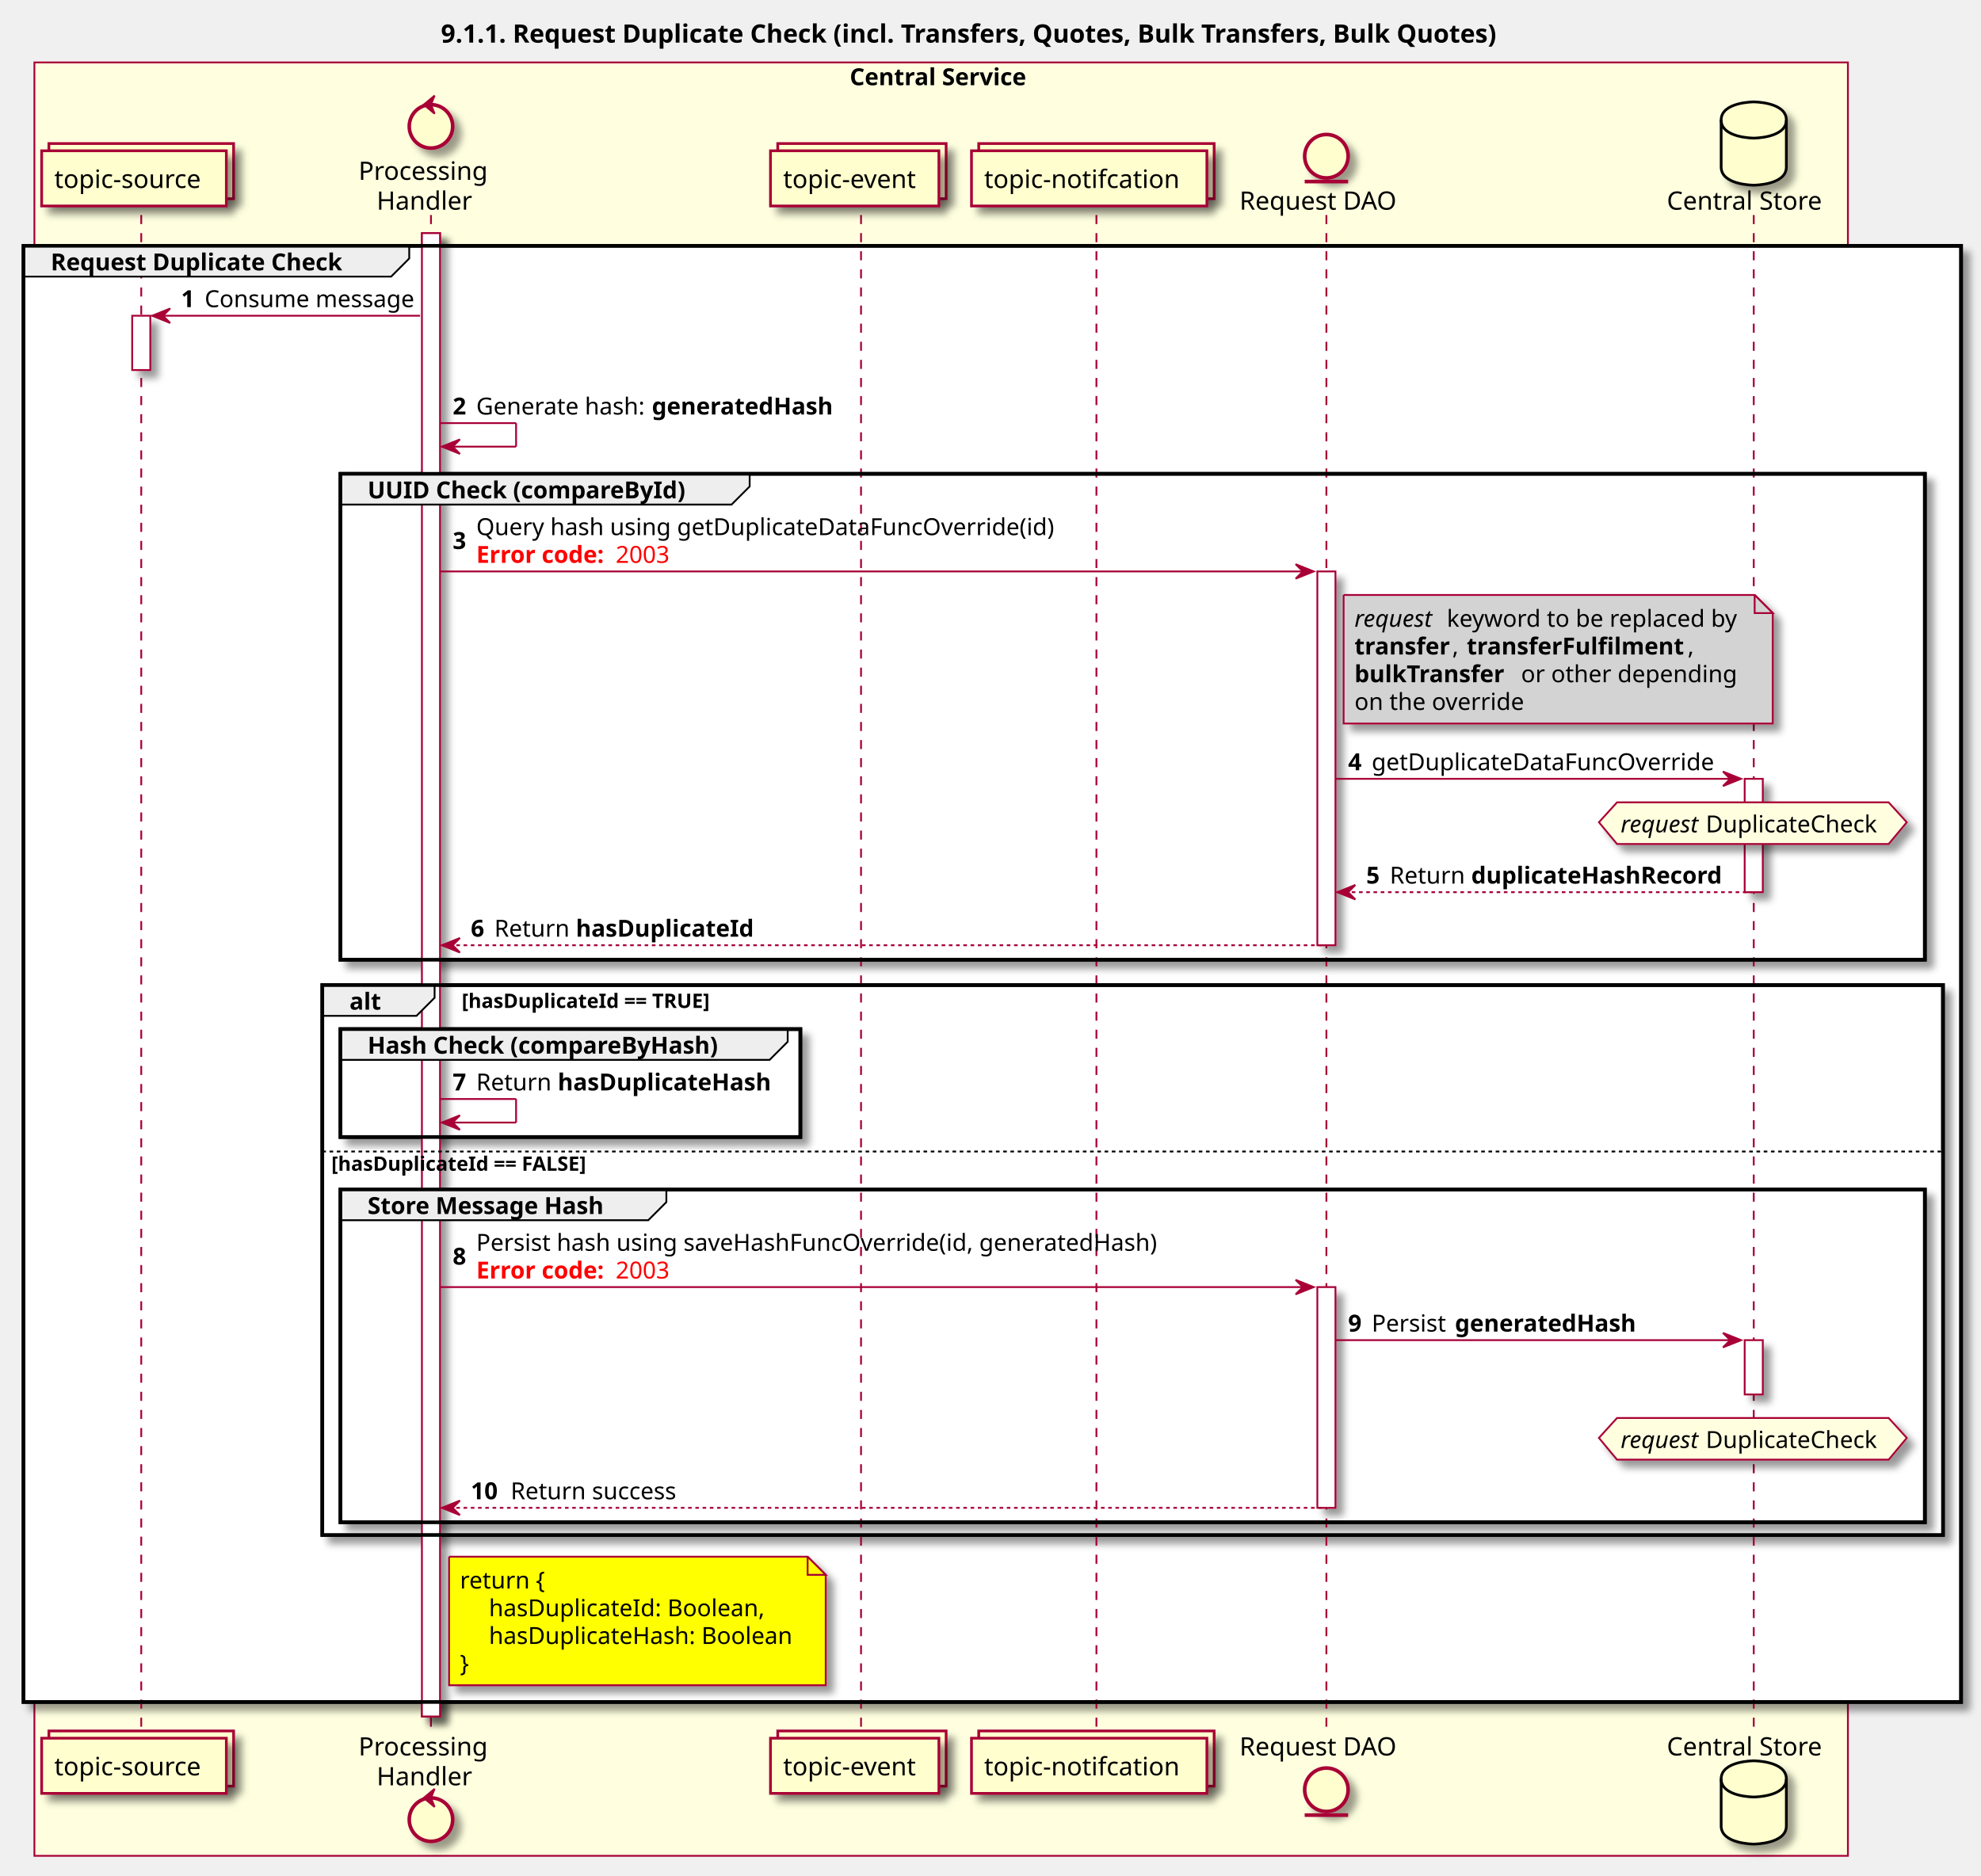
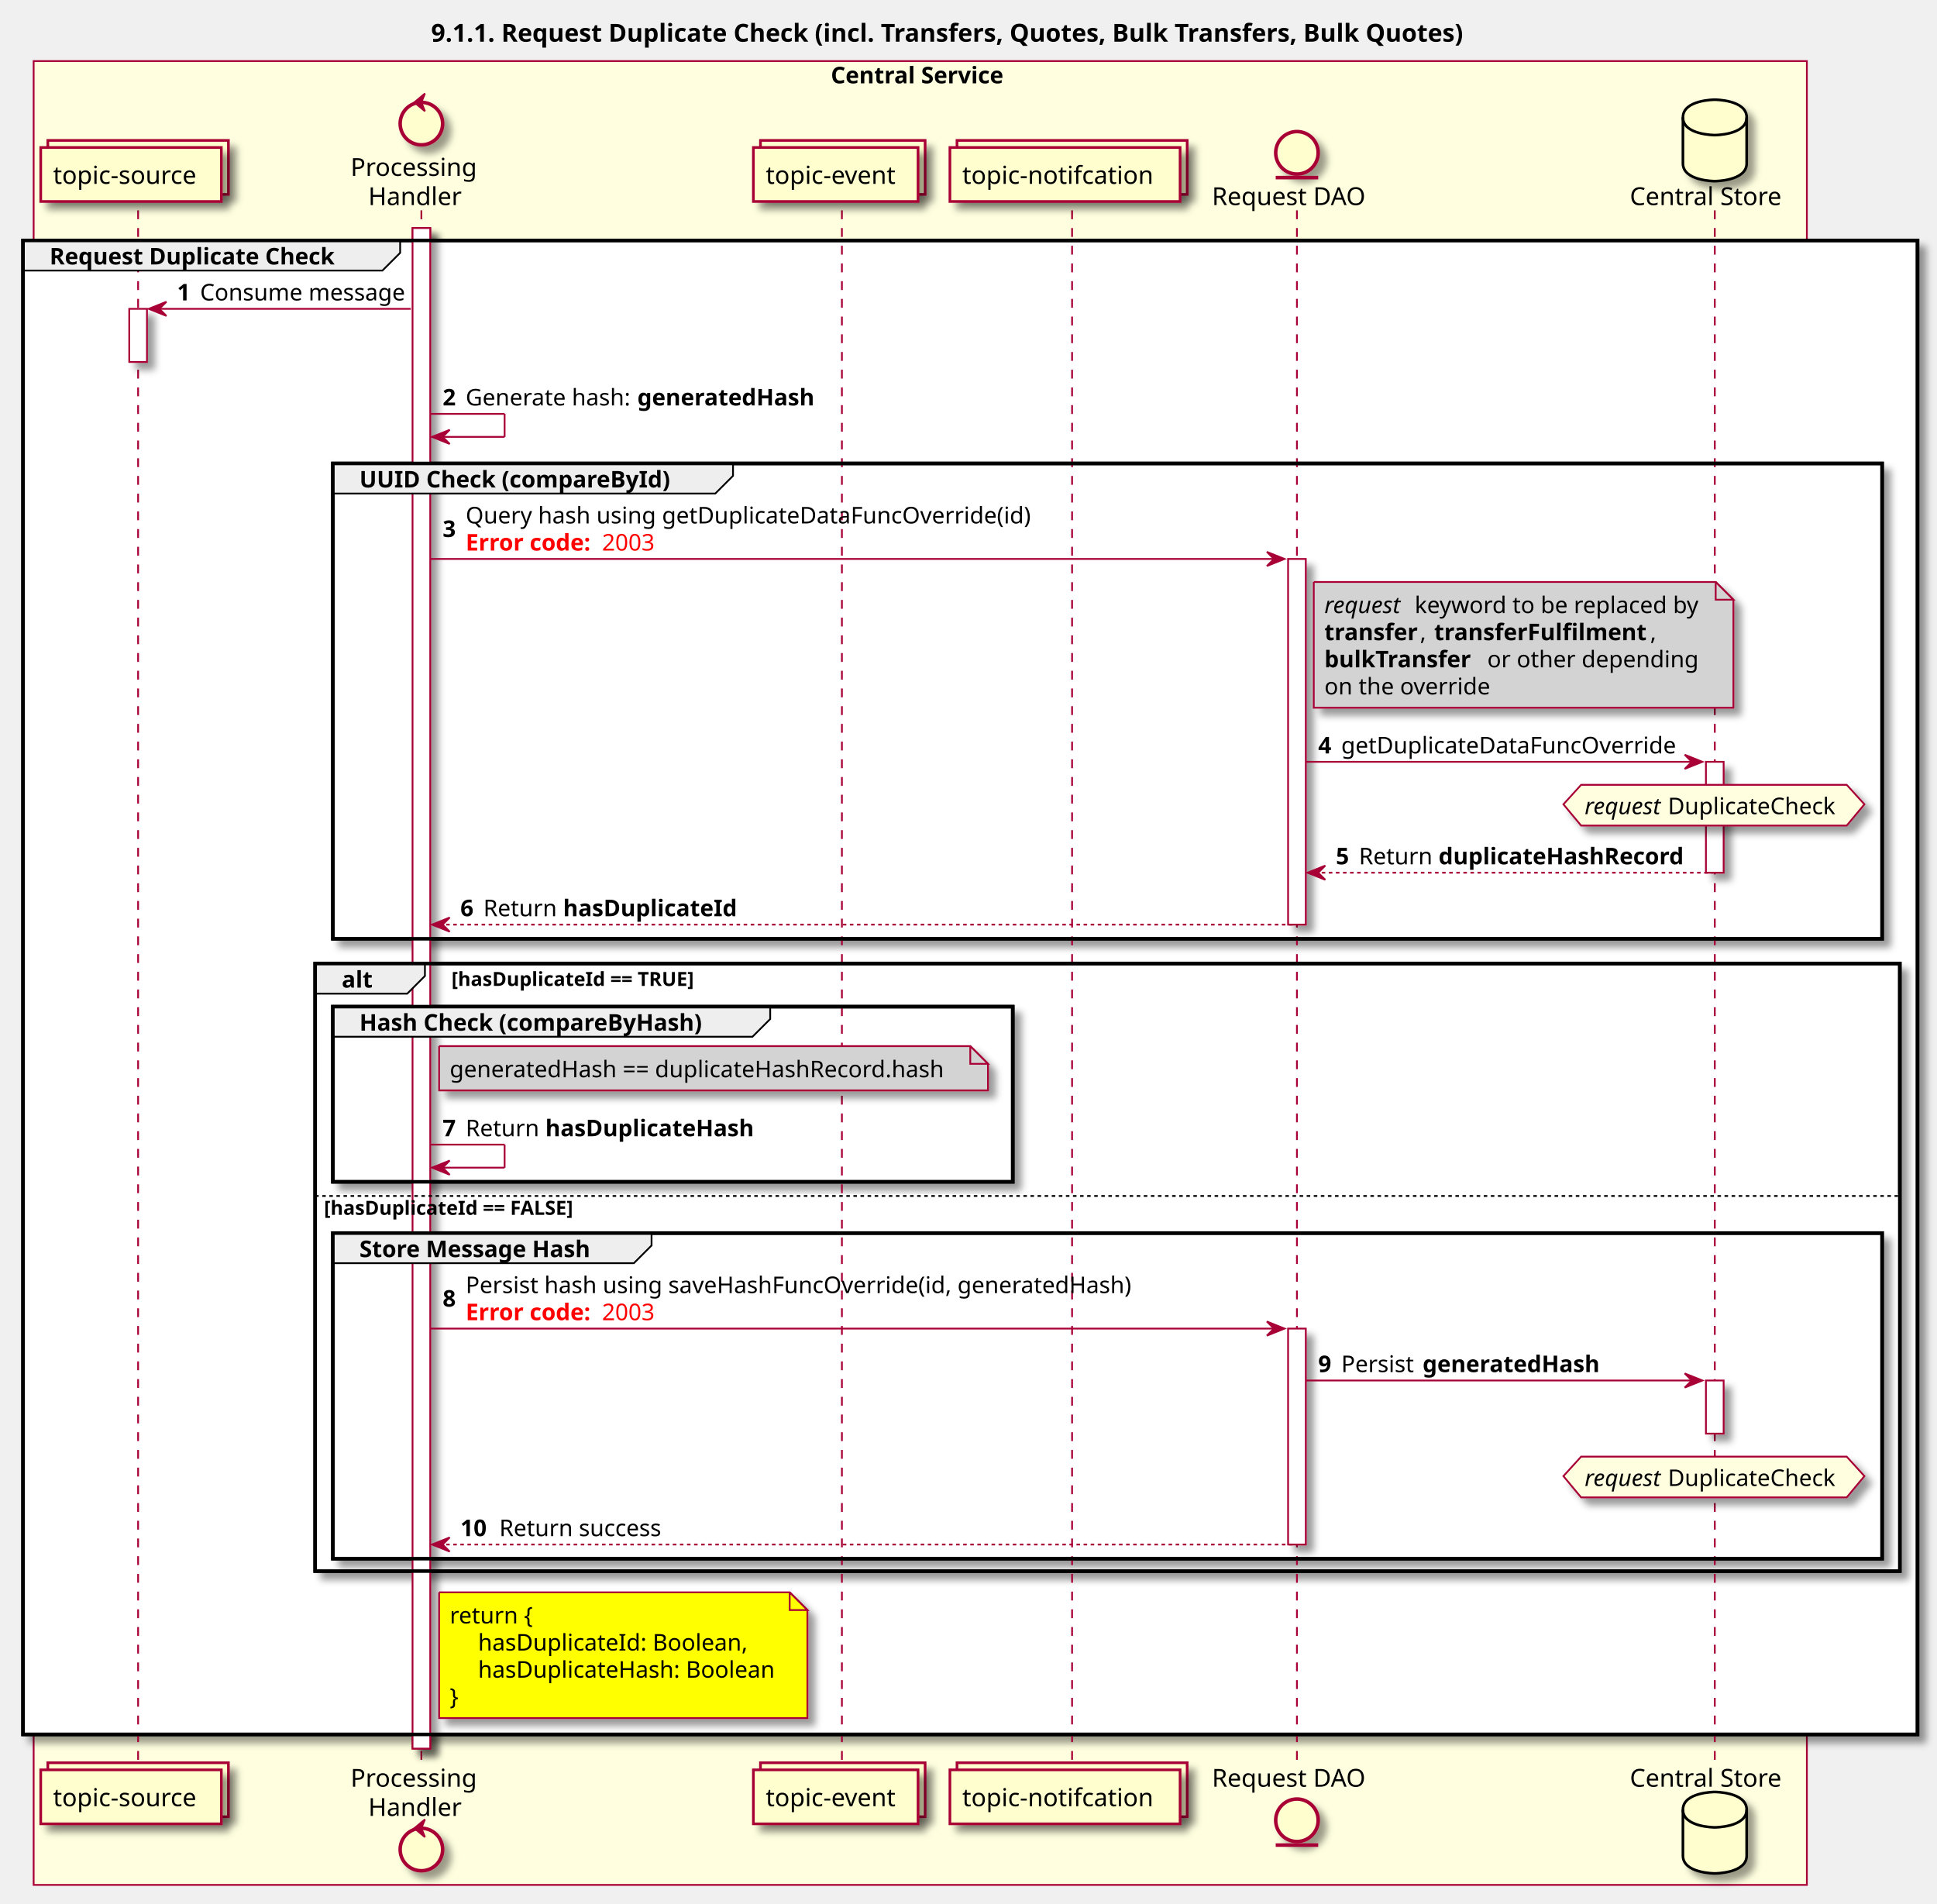
- <svg xmlns="http://www.w3.org/2000/svg" contentScriptType="application/ecmascript" contentStyleType="text/css" height="1036px" preserveAspectRatio="none" style="width:1094px;height:1036px;" version="1.1" viewBox="0 0 1094 1036" width="1094px" zoomAndPan="magnify">
+ <svg xmlns="http://www.w3.org/2000/svg" contentScriptType="application/ecmascript" contentStyleType="text/css" height="1075px" preserveAspectRatio="none" style="width:1094px;height:1075px;" version="1.1" viewBox="0 0 1094 1075" width="1094px" zoomAndPan="magnify">
  <defs>
-     <filter height="300%" id="f1rh6t8aoqhs1z" width="300%" x="-1" y="-1">
+     <filter height="300%" id="fgyqxivzcufcz" width="300%" x="-1" y="-1">
      <feGaussianBlur result="blurOut" stdDeviation="2.0" />
      <feColorMatrix in="blurOut" result="blurOut2" type="matrix" values="0 0 0 0 0 0 0 0 0 0 0 0 0 0 0 0 0 0 .4 0" />
      <feOffset dx="4.0" dy="4.0" in="blurOut2" result="blurOut3" />
      <feBlend in="SourceGraphic" in2="blurOut3" mode="normal" />
    </filter>
  </defs>
  <g>
    <text fill="#000000" font-family="sans-serif" font-size="14" font-weight="bold" lengthAdjust="spacingAndGlyphs" textLength="609" x="243.5" y="23.535">9.1.1. Request Duplicate Check (incl. Transfers, Quotes, Bulk Transfers, Bulk Quotes)</text>
-     <rect fill="#FFFFE0" height="990.604" style="stroke: #A80036; stroke-width: 1.0;" width="1001.5" x="19" y="34.488" />
+     <rect fill="#FFFFE0" height="1029.914" style="stroke: #A80036; stroke-width: 1.0;" width="1001.5" x="19" y="34.488" />
    <text fill="#000000" font-family="sans-serif" font-size="13" font-weight="bold" lengthAdjust="spacingAndGlyphs" textLength="101" x="469.25" y="47.057">Central Service</text>
-     <rect fill="#FFFFFF" filter="url(#f1rh6t8aoqhs1z)" height="30" style="stroke: #A80036; stroke-width: 1.0;" width="10" x="73" y="174.397" />
-     <rect fill="#FFFFFF" filter="url(#f1rh6t8aoqhs1z)" height="819.34" style="stroke: #A80036; stroke-width: 1.0;" width="10" x="233" y="128.775" />
-     <rect fill="#FFFFFF" filter="url(#f1rh6t8aoqhs1z)" height="206.484" style="stroke: #A80036; stroke-width: 1.0;" width="10" x="727.5" y="315.639" />
-     <rect fill="#FFFFFF" filter="url(#f1rh6t8aoqhs1z)" height="121.932" style="stroke: #A80036; stroke-width: 1.0;" width="10" x="727.5" y="710.941" />
-     <rect fill="#FFFFFF" filter="url(#f1rh6t8aoqhs1z)" height="62.621" style="stroke: #A80036; stroke-width: 1.0;" width="10" x="963.5" y="430.191" />
-     <rect fill="#FFFFFF" filter="url(#f1rh6t8aoqhs1z)" height="30" style="stroke: #A80036; stroke-width: 1.0;" width="10" x="963.5" y="740.252" />
-     <rect fill="#FFFFFF" filter="url(#f1rh6t8aoqhs1z)" height="804.34" style="stroke: #000000; stroke-width: 2.0;" width="1070" x="13" y="135.775" />
-     <rect fill="#FFFFFF" filter="url(#f1rh6t8aoqhs1z)" height="268.416" style="stroke: #000000; stroke-width: 2.0;" width="875" x="188" y="261.707" />
-     <rect fill="#FFFFFF" filter="url(#f1rh6t8aoqhs1z)" height="303.75" style="stroke: #000000; stroke-width: 2.0;" width="895" x="178" y="544.123" />
-     <rect fill="#FFFFFF" filter="url(#f1rh6t8aoqhs1z)" height="59.621" style="stroke: #000000; stroke-width: 2.0;" width="254" x="188" y="568.434" />
-     <rect fill="#FFFFFF" height="212.818" style="stroke: none; stroke-width: 1.0;" width="895" x="178" y="635.055" />
-     <rect fill="#FFFFFF" filter="url(#f1rh6t8aoqhs1z)" height="183.863" style="stroke: #000000; stroke-width: 2.0;" width="875" x="188" y="657.01" />
-     <line style="stroke: #A80036; stroke-width: 1.0; stroke-dasharray: 5.0,5.0;" x1="78" x2="78" y1="118.775" y2="957.115" />
-     <line style="stroke: #A80036; stroke-width: 1.0; stroke-dasharray: 5.0,5.0;" x1="238" x2="238" y1="118.775" y2="957.115" />
-     <line style="stroke: #A80036; stroke-width: 1.0; stroke-dasharray: 5.0,5.0;" x1="475.5" x2="475.5" y1="118.775" y2="957.115" />
-     <line style="stroke: #A80036; stroke-width: 1.0; stroke-dasharray: 5.0,5.0;" x1="605.5" x2="605.5" y1="118.775" y2="957.115" />
-     <line style="stroke: #A80036; stroke-width: 1.0; stroke-dasharray: 5.0,5.0;" x1="732.5" x2="732.5" y1="118.775" y2="957.115" />
-     <line style="stroke: #A80036; stroke-width: 1.0; stroke-dasharray: 5.0,5.0;" x1="968.5" x2="968.5" y1="118.775" y2="957.115" />
-     <rect fill="#FEFECE" filter="url(#f1rh6t8aoqhs1z)" height="30.488" style="stroke: #A80036; stroke-width: 1.5;" width="102" x="27" y="79.287" />
-     <rect fill="#FEFECE" filter="url(#f1rh6t8aoqhs1z)" height="30.488" style="stroke: #A80036; stroke-width: 1.5;" width="102" x="23" y="83.287" />
+     <rect fill="#FFFFFF" filter="url(#fgyqxivzcufcz)" height="30" style="stroke: #A80036; stroke-width: 1.0;" width="10" x="73" y="174.397" />
+     <rect fill="#FFFFFF" filter="url(#fgyqxivzcufcz)" height="858.65" style="stroke: #A80036; stroke-width: 1.0;" width="10" x="233" y="128.775" />
+     <rect fill="#FFFFFF" filter="url(#fgyqxivzcufcz)" height="206.484" style="stroke: #A80036; stroke-width: 1.0;" width="10" x="727.5" y="315.639" />
+     <rect fill="#FFFFFF" filter="url(#fgyqxivzcufcz)" height="121.932" style="stroke: #A80036; stroke-width: 1.0;" width="10" x="727.5" y="750.252" />
+     <rect fill="#FFFFFF" filter="url(#fgyqxivzcufcz)" height="62.621" style="stroke: #A80036; stroke-width: 1.0;" width="10" x="963.5" y="430.191" />
+     <rect fill="#FFFFFF" filter="url(#fgyqxivzcufcz)" height="30" style="stroke: #A80036; stroke-width: 1.0;" width="10" x="963.5" y="779.562" />
+     <rect fill="#FFFFFF" filter="url(#fgyqxivzcufcz)" height="843.65" style="stroke: #000000; stroke-width: 2.0;" width="1070" x="13" y="135.775" />
+     <rect fill="#FFFFFF" filter="url(#fgyqxivzcufcz)" height="268.416" style="stroke: #000000; stroke-width: 2.0;" width="875" x="188" y="261.707" />
+     <rect fill="#FFFFFF" filter="url(#fgyqxivzcufcz)" height="343.06" style="stroke: #000000; stroke-width: 2.0;" width="895" x="178" y="544.123" />
+     <rect fill="#FFFFFF" filter="url(#fgyqxivzcufcz)" height="98.932" style="stroke: #000000; stroke-width: 2.0;" width="384" x="188" y="568.434" />
+     <rect fill="#FFFFFF" height="212.818" style="stroke: none; stroke-width: 1.0;" width="895" x="178" y="674.365" />
+     <rect fill="#FFFFFF" filter="url(#fgyqxivzcufcz)" height="183.863" style="stroke: #000000; stroke-width: 2.0;" width="875" x="188" y="696.32" />
+     <line style="stroke: #A80036; stroke-width: 1.0; stroke-dasharray: 5.0,5.0;" x1="78" x2="78" y1="118.775" y2="996.426" />
+     <line style="stroke: #A80036; stroke-width: 1.0; stroke-dasharray: 5.0,5.0;" x1="238" x2="238" y1="118.775" y2="996.426" />
+     <line style="stroke: #A80036; stroke-width: 1.0; stroke-dasharray: 5.0,5.0;" x1="475.5" x2="475.5" y1="118.775" y2="996.426" />
+     <line style="stroke: #A80036; stroke-width: 1.0; stroke-dasharray: 5.0,5.0;" x1="605.5" x2="605.5" y1="118.775" y2="996.426" />
+     <line style="stroke: #A80036; stroke-width: 1.0; stroke-dasharray: 5.0,5.0;" x1="732.5" x2="732.5" y1="118.775" y2="996.426" />
+     <line style="stroke: #A80036; stroke-width: 1.0; stroke-dasharray: 5.0,5.0;" x1="968.5" x2="968.5" y1="118.775" y2="996.426" />
+     <rect fill="#FEFECE" filter="url(#fgyqxivzcufcz)" height="30.488" style="stroke: #A80036; stroke-width: 1.5;" width="102" x="27" y="79.287" />
+     <rect fill="#FEFECE" filter="url(#fgyqxivzcufcz)" height="30.488" style="stroke: #A80036; stroke-width: 1.5;" width="102" x="23" y="83.287" />
    <text fill="#000000" font-family="sans-serif" font-size="14" lengthAdjust="spacingAndGlyphs" textLength="88" x="30" y="103.822">topic-source</text>
-     <rect fill="#FEFECE" filter="url(#f1rh6t8aoqhs1z)" height="30.488" style="stroke: #A80036; stroke-width: 1.5;" width="102" x="27" y="956.115" />
-     <rect fill="#FEFECE" filter="url(#f1rh6t8aoqhs1z)" height="30.488" style="stroke: #A80036; stroke-width: 1.5;" width="102" x="23" y="960.115" />
-     <text fill="#000000" font-family="sans-serif" font-size="14" lengthAdjust="spacingAndGlyphs" textLength="88" x="30" y="980.65">topic-source</text>
+     <rect fill="#FEFECE" filter="url(#fgyqxivzcufcz)" height="30.488" style="stroke: #A80036; stroke-width: 1.5;" width="102" x="27" y="995.426" />
+     <rect fill="#FEFECE" filter="url(#fgyqxivzcufcz)" height="30.488" style="stroke: #A80036; stroke-width: 1.5;" width="102" x="23" y="999.426" />
+     <text fill="#000000" font-family="sans-serif" font-size="14" lengthAdjust="spacingAndGlyphs" textLength="88" x="30" y="1019.961">topic-source</text>
    <text fill="#000000" font-family="sans-serif" font-size="14" lengthAdjust="spacingAndGlyphs" textLength="74" x="198" y="99.334">Processing</text>
    <text fill="#000000" font-family="sans-serif" font-size="14" lengthAdjust="spacingAndGlyphs" textLength="54" x="208" y="115.822">Handler</text>
-     <ellipse cx="238" cy="69.799" fill="#FEFECE" filter="url(#f1rh6t8aoqhs1z)" rx="12" ry="12" style="stroke: #A80036; stroke-width: 2.0;" />
+     <ellipse cx="238" cy="69.799" fill="#FEFECE" filter="url(#fgyqxivzcufcz)" rx="12" ry="12" style="stroke: #A80036; stroke-width: 2.0;" />
    <polygon fill="#A80036" points="234,57.799,240,52.799,238,57.799,240,62.799,234,57.799" style="stroke: #A80036; stroke-width: 1.0;" />
-     <text fill="#000000" font-family="sans-serif" font-size="14" lengthAdjust="spacingAndGlyphs" textLength="74" x="198" y="969.65">Processing</text>
-     <text fill="#000000" font-family="sans-serif" font-size="14" lengthAdjust="spacingAndGlyphs" textLength="54" x="208" y="986.139">Handler</text>
-     <ellipse cx="238" cy="1005.092" fill="#FEFECE" filter="url(#f1rh6t8aoqhs1z)" rx="12" ry="12" style="stroke: #A80036; stroke-width: 2.0;" />
-     <polygon fill="#A80036" points="234,993.092,240,988.092,238,993.092,240,998.092,234,993.092" style="stroke: #A80036; stroke-width: 1.0;" />
-     <rect fill="#FEFECE" filter="url(#f1rh6t8aoqhs1z)" height="30.488" style="stroke: #A80036; stroke-width: 1.5;" width="93" x="429.5" y="79.287" />
-     <rect fill="#FEFECE" filter="url(#f1rh6t8aoqhs1z)" height="30.488" style="stroke: #A80036; stroke-width: 1.5;" width="93" x="425.5" y="83.287" />
+     <text fill="#000000" font-family="sans-serif" font-size="14" lengthAdjust="spacingAndGlyphs" textLength="74" x="198" y="1008.961">Processing</text>
+     <text fill="#000000" font-family="sans-serif" font-size="14" lengthAdjust="spacingAndGlyphs" textLength="54" x="208" y="1025.449">Handler</text>
+     <ellipse cx="238" cy="1044.402" fill="#FEFECE" filter="url(#fgyqxivzcufcz)" rx="12" ry="12" style="stroke: #A80036; stroke-width: 2.0;" />
+     <polygon fill="#A80036" points="234,1032.402,240,1027.402,238,1032.402,240,1037.402,234,1032.402" style="stroke: #A80036; stroke-width: 1.0;" />
+     <rect fill="#FEFECE" filter="url(#fgyqxivzcufcz)" height="30.488" style="stroke: #A80036; stroke-width: 1.5;" width="93" x="429.5" y="79.287" />
+     <rect fill="#FEFECE" filter="url(#fgyqxivzcufcz)" height="30.488" style="stroke: #A80036; stroke-width: 1.5;" width="93" x="425.5" y="83.287" />
    <text fill="#000000" font-family="sans-serif" font-size="14" lengthAdjust="spacingAndGlyphs" textLength="79" x="432.5" y="103.822">topic-event</text>
-     <rect fill="#FEFECE" filter="url(#f1rh6t8aoqhs1z)" height="30.488" style="stroke: #A80036; stroke-width: 1.5;" width="93" x="429.5" y="956.115" />
-     <rect fill="#FEFECE" filter="url(#f1rh6t8aoqhs1z)" height="30.488" style="stroke: #A80036; stroke-width: 1.5;" width="93" x="425.5" y="960.115" />
-     <text fill="#000000" font-family="sans-serif" font-size="14" lengthAdjust="spacingAndGlyphs" textLength="79" x="432.5" y="980.65">topic-event</text>
-     <rect fill="#FEFECE" filter="url(#f1rh6t8aoqhs1z)" height="30.488" style="stroke: #A80036; stroke-width: 1.5;" width="130" x="540.5" y="79.287" />
-     <rect fill="#FEFECE" filter="url(#f1rh6t8aoqhs1z)" height="30.488" style="stroke: #A80036; stroke-width: 1.5;" width="130" x="536.5" y="83.287" />
+     <rect fill="#FEFECE" filter="url(#fgyqxivzcufcz)" height="30.488" style="stroke: #A80036; stroke-width: 1.5;" width="93" x="429.5" y="995.426" />
+     <rect fill="#FEFECE" filter="url(#fgyqxivzcufcz)" height="30.488" style="stroke: #A80036; stroke-width: 1.5;" width="93" x="425.5" y="999.426" />
+     <text fill="#000000" font-family="sans-serif" font-size="14" lengthAdjust="spacingAndGlyphs" textLength="79" x="432.5" y="1019.961">topic-event</text>
+     <rect fill="#FEFECE" filter="url(#fgyqxivzcufcz)" height="30.488" style="stroke: #A80036; stroke-width: 1.5;" width="130" x="540.5" y="79.287" />
+     <rect fill="#FEFECE" filter="url(#fgyqxivzcufcz)" height="30.488" style="stroke: #A80036; stroke-width: 1.5;" width="130" x="536.5" y="83.287" />
    <text fill="#000000" font-family="sans-serif" font-size="14" lengthAdjust="spacingAndGlyphs" textLength="116" x="543.5" y="103.822">topic-notifcation</text>
-     <rect fill="#FEFECE" filter="url(#f1rh6t8aoqhs1z)" height="30.488" style="stroke: #A80036; stroke-width: 1.5;" width="130" x="540.5" y="956.115" />
-     <rect fill="#FEFECE" filter="url(#f1rh6t8aoqhs1z)" height="30.488" style="stroke: #A80036; stroke-width: 1.5;" width="130" x="536.5" y="960.115" />
-     <text fill="#000000" font-family="sans-serif" font-size="14" lengthAdjust="spacingAndGlyphs" textLength="116" x="543.5" y="980.65">topic-notifcation</text>
+     <rect fill="#FEFECE" filter="url(#fgyqxivzcufcz)" height="30.488" style="stroke: #A80036; stroke-width: 1.5;" width="130" x="540.5" y="995.426" />
+     <rect fill="#FEFECE" filter="url(#fgyqxivzcufcz)" height="30.488" style="stroke: #A80036; stroke-width: 1.5;" width="130" x="536.5" y="999.426" />
+     <text fill="#000000" font-family="sans-serif" font-size="14" lengthAdjust="spacingAndGlyphs" textLength="116" x="543.5" y="1019.961">topic-notifcation</text>
    <text fill="#000000" font-family="sans-serif" font-size="14" lengthAdjust="spacingAndGlyphs" textLength="90" x="684.5" y="115.822">Request DAO</text>
-     <ellipse cx="732.5" cy="86.287" fill="#FEFECE" filter="url(#f1rh6t8aoqhs1z)" rx="12" ry="12" style="stroke: #A80036; stroke-width: 2.0;" />
+     <ellipse cx="732.5" cy="86.287" fill="#FEFECE" filter="url(#fgyqxivzcufcz)" rx="12" ry="12" style="stroke: #A80036; stroke-width: 2.0;" />
    <line style="stroke: #A80036; stroke-width: 2.0;" x1="720.5" x2="744.5" y1="100.287" y2="100.287" />
-     <text fill="#000000" font-family="sans-serif" font-size="14" lengthAdjust="spacingAndGlyphs" textLength="90" x="684.5" y="969.65">Request DAO</text>
-     <ellipse cx="732.5" cy="988.604" fill="#FEFECE" filter="url(#f1rh6t8aoqhs1z)" rx="12" ry="12" style="stroke: #A80036; stroke-width: 2.0;" />
-     <line style="stroke: #A80036; stroke-width: 2.0;" x1="720.5" x2="744.5" y1="1002.604" y2="1002.604" />
+     <text fill="#000000" font-family="sans-serif" font-size="14" lengthAdjust="spacingAndGlyphs" textLength="90" x="684.5" y="1008.961">Request DAO</text>
+     <ellipse cx="732.5" cy="1027.914" fill="#FEFECE" filter="url(#fgyqxivzcufcz)" rx="12" ry="12" style="stroke: #A80036; stroke-width: 2.0;" />
+     <line style="stroke: #A80036; stroke-width: 2.0;" x1="720.5" x2="744.5" y1="1041.914" y2="1041.914" />
    <text fill="#000000" font-family="sans-serif" font-size="14" lengthAdjust="spacingAndGlyphs" textLength="90" x="920.5" y="115.822">Central Store</text>
-     <path d="M950.5,66.287 C950.5,56.287 968.5,56.287 968.5,56.287 C968.5,56.287 986.5,56.287 986.5,66.287 L986.5,92.287 C986.5,102.287 968.5,102.287 968.5,102.287 C968.5,102.287 950.5,102.287 950.5,92.287 L950.5,66.287 " fill="#FEFECE" filter="url(#f1rh6t8aoqhs1z)" style="stroke: #000000; stroke-width: 1.5;" />
+     <path d="M950.5,66.287 C950.5,56.287 968.5,56.287 968.5,56.287 C968.5,56.287 986.5,56.287 986.5,66.287 L986.5,92.287 C986.5,102.287 968.5,102.287 968.5,102.287 C968.5,102.287 950.5,102.287 950.5,92.287 L950.5,66.287 " fill="#FEFECE" filter="url(#fgyqxivzcufcz)" style="stroke: #000000; stroke-width: 1.5;" />
    <path d="M950.5,66.287 C950.5,76.287 968.5,76.287 968.5,76.287 C968.5,76.287 986.5,76.287 986.5,66.287 " fill="none" style="stroke: #000000; stroke-width: 1.5;" />
-     <text fill="#000000" font-family="sans-serif" font-size="14" lengthAdjust="spacingAndGlyphs" textLength="90" x="920.5" y="969.65">Central Store</text>
-     <path d="M950.5,982.604 C950.5,972.604 968.5,972.604 968.5,972.604 C968.5,972.604 986.5,972.604 986.5,982.604 L986.5,1008.604 C986.5,1018.604 968.5,1018.604 968.5,1018.604 C968.5,1018.604 950.5,1018.604 950.5,1008.604 L950.5,982.604 " fill="#FEFECE" filter="url(#f1rh6t8aoqhs1z)" style="stroke: #000000; stroke-width: 1.5;" />
-     <path d="M950.5,982.604 C950.5,992.604 968.5,992.604 968.5,992.604 C968.5,992.604 986.5,992.604 986.5,982.604 " fill="none" style="stroke: #000000; stroke-width: 1.5;" />
-     <rect fill="#FFFFFF" filter="url(#f1rh6t8aoqhs1z)" height="30" style="stroke: #A80036; stroke-width: 1.0;" width="10" x="73" y="174.397" />
-     <rect fill="#FFFFFF" filter="url(#f1rh6t8aoqhs1z)" height="819.34" style="stroke: #A80036; stroke-width: 1.0;" width="10" x="233" y="128.775" />
-     <rect fill="#FFFFFF" filter="url(#f1rh6t8aoqhs1z)" height="206.484" style="stroke: #A80036; stroke-width: 1.0;" width="10" x="727.5" y="315.639" />
-     <rect fill="#FFFFFF" filter="url(#f1rh6t8aoqhs1z)" height="121.932" style="stroke: #A80036; stroke-width: 1.0;" width="10" x="727.5" y="710.941" />
-     <rect fill="#FFFFFF" filter="url(#f1rh6t8aoqhs1z)" height="62.621" style="stroke: #A80036; stroke-width: 1.0;" width="10" x="963.5" y="430.191" />
-     <rect fill="#FFFFFF" filter="url(#f1rh6t8aoqhs1z)" height="30" style="stroke: #A80036; stroke-width: 1.0;" width="10" x="963.5" y="740.252" />
+     <text fill="#000000" font-family="sans-serif" font-size="14" lengthAdjust="spacingAndGlyphs" textLength="90" x="920.5" y="1008.961">Central Store</text>
+     <path d="M950.5,1021.914 C950.5,1011.914 968.5,1011.914 968.5,1011.914 C968.5,1011.914 986.5,1011.914 986.5,1021.914 L986.5,1047.914 C986.5,1057.914 968.5,1057.914 968.5,1057.914 C968.5,1057.914 950.5,1057.914 950.5,1047.914 L950.5,1021.914 " fill="#FEFECE" filter="url(#fgyqxivzcufcz)" style="stroke: #000000; stroke-width: 1.5;" />
+     <path d="M950.5,1021.914 C950.5,1031.914 968.5,1031.914 968.5,1031.914 C968.5,1031.914 986.5,1031.914 986.5,1021.914 " fill="none" style="stroke: #000000; stroke-width: 1.5;" />
+     <rect fill="#FFFFFF" filter="url(#fgyqxivzcufcz)" height="30" style="stroke: #A80036; stroke-width: 1.0;" width="10" x="73" y="174.397" />
+     <rect fill="#FFFFFF" filter="url(#fgyqxivzcufcz)" height="858.65" style="stroke: #A80036; stroke-width: 1.0;" width="10" x="233" y="128.775" />
+     <rect fill="#FFFFFF" filter="url(#fgyqxivzcufcz)" height="206.484" style="stroke: #A80036; stroke-width: 1.0;" width="10" x="727.5" y="315.639" />
+     <rect fill="#FFFFFF" filter="url(#fgyqxivzcufcz)" height="121.932" style="stroke: #A80036; stroke-width: 1.0;" width="10" x="727.5" y="750.252" />
+     <rect fill="#FFFFFF" filter="url(#fgyqxivzcufcz)" height="62.621" style="stroke: #A80036; stroke-width: 1.0;" width="10" x="963.5" y="430.191" />
+     <rect fill="#FFFFFF" filter="url(#fgyqxivzcufcz)" height="30" style="stroke: #A80036; stroke-width: 1.0;" width="10" x="963.5" y="779.562" />
    <path d="M13,135.775 L226,135.775 L226,142.775 L216,152.775 L13,152.775 L13,135.775 " fill="#EEEEEE" style="stroke: #000000; stroke-width: 1.0;" />
-     <rect fill="none" height="804.34" style="stroke: #000000; stroke-width: 2.0;" width="1070" x="13" y="135.775" />
+     <rect fill="none" height="843.65" style="stroke: #000000; stroke-width: 2.0;" width="1070" x="13" y="135.775" />
    <text fill="#000000" font-family="sans-serif" font-size="13" font-weight="bold" lengthAdjust="spacingAndGlyphs" textLength="168" x="28" y="149.344">Request Duplicate Check</text>
    <polygon fill="#A80036" points="94,170.397,84,174.397,94,178.397,90,174.397" style="stroke: #A80036; stroke-width: 1.0;" />
    <line style="stroke: #A80036; stroke-width: 1.0;" x1="88" x2="232" y1="174.397" y2="174.397" />
    <text fill="#000000" font-family="sans-serif" font-size="13" font-weight="bold" lengthAdjust="spacingAndGlyphs" textLength="9" x="100" y="169.654">1</text>
    <text fill="#000000" font-family="sans-serif" font-size="13" lengthAdjust="spacingAndGlyphs" textLength="118" x="113" y="169.654">Consume message</text>
    <line style="stroke: #A80036; stroke-width: 1.0;" x1="243" x2="285" y1="233.707" y2="233.707" />
    <line style="stroke: #A80036; stroke-width: 1.0;" x1="285" x2="285" y1="233.707" y2="246.707" />
    <line style="stroke: #A80036; stroke-width: 1.0;" x1="244" x2="285" y1="246.707" y2="246.707" />
    <polygon fill="#A80036" points="254,242.707,244,246.707,254,250.707,250,246.707" style="stroke: #A80036; stroke-width: 1.0;" />
    <text fill="#000000" font-family="sans-serif" font-size="13" font-weight="bold" lengthAdjust="spacingAndGlyphs" textLength="9" x="250" y="228.965">2</text>
    <text fill="#000000" font-family="sans-serif" font-size="13" lengthAdjust="spacingAndGlyphs" textLength="93" x="263" y="228.965">Generate hash:</text>
    <text fill="#000000" font-family="sans-serif" font-size="13" font-weight="bold" lengthAdjust="spacingAndGlyphs" textLength="104" x="360" y="228.965">generatedHash</text>
    <path d="M188,261.707 L414,261.707 L414,268.707 L404,278.707 L188,278.707 L188,261.707 " fill="#EEEEEE" style="stroke: #000000; stroke-width: 1.0;" />
    <rect fill="none" height="268.416" style="stroke: #000000; stroke-width: 2.0;" width="875" x="188" y="261.707" />
    <text fill="#000000" font-family="sans-serif" font-size="13" font-weight="bold" lengthAdjust="spacingAndGlyphs" textLength="181" x="203" y="275.275">UUID Check (compareById)</text>
    <polygon fill="#A80036" points="715.5,311.639,725.5,315.639,715.5,319.639,719.5,315.639" style="stroke: #A80036; stroke-width: 1.0;" />
    <line style="stroke: #A80036; stroke-width: 1.0;" x1="243" x2="721.5" y1="315.639" y2="315.639" />
    <text fill="#000000" font-family="sans-serif" font-size="13" font-weight="bold" lengthAdjust="spacingAndGlyphs" textLength="9" x="250" y="303.241">3</text>
    <text fill="#000000" font-family="sans-serif" font-size="13" lengthAdjust="spacingAndGlyphs" textLength="326" x="263" y="295.586">Query hash using getDuplicateDataFuncOverride(id)</text>
    <text fill="#FF0000" font-family="sans-serif" font-size="13" font-weight="bold" lengthAdjust="spacingAndGlyphs" textLength="73" x="263" y="310.897">Error code:</text>
    <text fill="#FF0000" font-family="sans-serif" font-size="13" lengthAdjust="spacingAndGlyphs" textLength="32" x="340" y="310.897">2003</text>
-     <path d="M742,328.639 L742,399.639 L979,399.639 L979,338.639 L969,328.639 L742,328.639 " fill="#D3D3D3" filter="url(#f1rh6t8aoqhs1z)" style="stroke: #A80036; stroke-width: 1.0;" />
+     <path d="M742,328.639 L742,399.639 L979,399.639 L979,338.639 L969,328.639 L742,328.639 " fill="#D3D3D3" filter="url(#fgyqxivzcufcz)" style="stroke: #A80036; stroke-width: 1.0;" />
    <path d="M969,328.639 L969,338.639 L979,338.639 L969,328.639 " fill="#D3D3D3" style="stroke: #A80036; stroke-width: 1.0;" />
    <text fill="#000000" font-family="sans-serif" font-size="13" font-style="italic" lengthAdjust="spacingAndGlyphs" textLength="47" x="748" y="346.207">request</text>
    <text fill="#000000" font-family="sans-serif" font-size="13" lengthAdjust="spacingAndGlyphs" textLength="165" x="799" y="346.207">keyword to be replaced by</text>
    <text fill="#000000" font-family="sans-serif" font-size="13" font-weight="bold" lengthAdjust="spacingAndGlyphs" textLength="54" x="748" y="361.518">transfer</text>
    <text fill="#000000" font-family="sans-serif" font-size="13" lengthAdjust="spacingAndGlyphs" textLength="4" x="802" y="361.518">,</text>
    <text fill="#000000" font-family="sans-serif" font-size="13" font-weight="bold" lengthAdjust="spacingAndGlyphs" textLength="122" x="810" y="361.518">transferFulfilment</text>
    <text fill="#000000" font-family="sans-serif" font-size="13" lengthAdjust="spacingAndGlyphs" textLength="4" x="932" y="361.518">,</text>
    <text fill="#000000" font-family="sans-serif" font-size="13" font-weight="bold" lengthAdjust="spacingAndGlyphs" textLength="88" x="748" y="376.828">bulkTransfer</text>
    <text fill="#000000" font-family="sans-serif" font-size="13" lengthAdjust="spacingAndGlyphs" textLength="120" x="840" y="376.828">or other depending</text>
    <text fill="#000000" font-family="sans-serif" font-size="13" lengthAdjust="spacingAndGlyphs" textLength="95" x="748" y="392.139">on the override</text>
    <polygon fill="#A80036" points="951.5,426.191,961.5,430.191,951.5,434.191,955.5,430.191" style="stroke: #A80036; stroke-width: 1.0;" />
    <line style="stroke: #A80036; stroke-width: 1.0;" x1="737.5" x2="957.5" y1="430.191" y2="430.191" />
    <text fill="#000000" font-family="sans-serif" font-size="13" font-weight="bold" lengthAdjust="spacingAndGlyphs" textLength="9" x="744.5" y="425.449">4</text>
    <text fill="#000000" font-family="sans-serif" font-size="13" lengthAdjust="spacingAndGlyphs" textLength="192" x="757.5" y="425.449">getDuplicateDataFuncOverride</text>
-     <polygon fill="#FFFFE0" filter="url(#f1rh6t8aoqhs1z)" points="893,443.191,1043,443.191,1053,454.191,1043,466.191,893,466.191,883,454.191,893,443.191" style="stroke: #A80036; stroke-width: 1.0;" />
+     <polygon fill="#FFFFE0" filter="url(#fgyqxivzcufcz)" points="893,443.191,1043,443.191,1053,454.191,1043,466.191,893,466.191,883,454.191,893,443.191" style="stroke: #A80036; stroke-width: 1.0;" />
    <text fill="#000000" font-family="sans-serif" font-size="13" font-style="italic" lengthAdjust="spacingAndGlyphs" textLength="47" x="895" y="459.76">request</text>
    <text fill="#000000" font-family="sans-serif" font-size="13" lengthAdjust="spacingAndGlyphs" textLength="99" x="942" y="459.76">DuplicateCheck</text>
    <polygon fill="#A80036" points="748.5,488.812,738.5,492.812,748.5,496.812,744.5,492.812" style="stroke: #A80036; stroke-width: 1.0;" />
    <line style="stroke: #A80036; stroke-width: 1.0; stroke-dasharray: 2.0,2.0;" x1="742.5" x2="967.5" y1="492.812" y2="492.812" />
    <text fill="#000000" font-family="sans-serif" font-size="13" font-weight="bold" lengthAdjust="spacingAndGlyphs" textLength="9" x="754.5" y="488.07">5</text>
    <text fill="#000000" font-family="sans-serif" font-size="13" lengthAdjust="spacingAndGlyphs" textLength="41" x="767.5" y="488.07">Return</text>
    <text fill="#000000" font-family="sans-serif" font-size="13" font-weight="bold" lengthAdjust="spacingAndGlyphs" textLength="144" x="812.5" y="488.07">duplicateHashRecord</text>
    <polygon fill="#A80036" points="254,518.123,244,522.123,254,526.123,250,522.123" style="stroke: #A80036; stroke-width: 1.0;" />
    <line style="stroke: #A80036; stroke-width: 1.0; stroke-dasharray: 2.0,2.0;" x1="248" x2="731.5" y1="522.123" y2="522.123" />
    <text fill="#000000" font-family="sans-serif" font-size="13" font-weight="bold" lengthAdjust="spacingAndGlyphs" textLength="9" x="260" y="517.381">6</text>
    <text fill="#000000" font-family="sans-serif" font-size="13" lengthAdjust="spacingAndGlyphs" textLength="41" x="273" y="517.381">Return</text>
    <text fill="#000000" font-family="sans-serif" font-size="13" font-weight="bold" lengthAdjust="spacingAndGlyphs" textLength="101" x="318" y="517.381">hasDuplicateId</text>
    <path d="M178,544.123 L240,544.123 L240,551.123 L230,561.123 L178,561.123 L178,544.123 " fill="#EEEEEE" style="stroke: #000000; stroke-width: 1.0;" />
-     <rect fill="none" height="303.75" style="stroke: #000000; stroke-width: 2.0;" width="895" x="178" y="544.123" />
+     <rect fill="none" height="343.06" style="stroke: #000000; stroke-width: 2.0;" width="895" x="178" y="544.123" />
    <text fill="#000000" font-family="sans-serif" font-size="13" font-weight="bold" lengthAdjust="spacingAndGlyphs" textLength="17" x="193" y="557.691">alt</text>
    <text fill="#000000" font-family="sans-serif" font-size="11" font-weight="bold" lengthAdjust="spacingAndGlyphs" textLength="148" x="255" y="556.758">[hasDuplicateId == TRUE]</text>
    <path d="M188,568.434 L435,568.434 L435,575.434 L425,585.434 L188,585.434 L188,568.434 " fill="#EEEEEE" style="stroke: #000000; stroke-width: 1.0;" />
-     <rect fill="none" height="59.621" style="stroke: #000000; stroke-width: 2.0;" width="254" x="188" y="568.434" />
+     <rect fill="none" height="98.932" style="stroke: #000000; stroke-width: 2.0;" width="384" x="188" y="568.434" />
    <text fill="#000000" font-family="sans-serif" font-size="13" font-weight="bold" lengthAdjust="spacingAndGlyphs" textLength="202" x="203" y="582.002">Hash Check (compareByHash)</text>
-     <line style="stroke: #A80036; stroke-width: 1.0;" x1="243" x2="285" y1="607.055" y2="607.055" />
-     <line style="stroke: #A80036; stroke-width: 1.0;" x1="285" x2="285" y1="607.055" y2="620.055" />
-     <line style="stroke: #A80036; stroke-width: 1.0;" x1="244" x2="285" y1="620.055" y2="620.055" />
-     <polygon fill="#A80036" points="254,616.055,244,620.055,254,624.055,250,620.055" style="stroke: #A80036; stroke-width: 1.0;" />
-     <text fill="#000000" font-family="sans-serif" font-size="13" font-weight="bold" lengthAdjust="spacingAndGlyphs" textLength="9" x="250" y="602.312">7</text>
-     <text fill="#000000" font-family="sans-serif" font-size="13" lengthAdjust="spacingAndGlyphs" textLength="41" x="263" y="602.312">Return</text>
-     <text fill="#000000" font-family="sans-serif" font-size="13" font-weight="bold" lengthAdjust="spacingAndGlyphs" textLength="122" x="308" y="602.312">hasDuplicateHash</text>
-     <line style="stroke: #000000; stroke-width: 1.0; stroke-dasharray: 2.0,2.0;" x1="178" x2="1073" y1="636.055" y2="636.055" />
-     <text fill="#000000" font-family="sans-serif" font-size="11" font-weight="bold" lengthAdjust="spacingAndGlyphs" textLength="150" x="183" y="646.689">[hasDuplicateId == FALSE]</text>
-     <path d="M188,657.01 L368,657.01 L368,664.01 L358,674.01 L188,674.01 L188,657.01 " fill="#EEEEEE" style="stroke: #000000; stroke-width: 1.0;" />
-     <rect fill="none" height="183.863" style="stroke: #000000; stroke-width: 2.0;" width="875" x="188" y="657.01" />
-     <text fill="#000000" font-family="sans-serif" font-size="13" font-weight="bold" lengthAdjust="spacingAndGlyphs" textLength="135" x="203" y="670.578">Store Message Hash</text>
-     <polygon fill="#A80036" points="715.5,706.941,725.5,710.941,715.5,714.941,719.5,710.941" style="stroke: #A80036; stroke-width: 1.0;" />
-     <line style="stroke: #A80036; stroke-width: 1.0;" x1="243" x2="721.5" y1="710.941" y2="710.941" />
-     <text fill="#000000" font-family="sans-serif" font-size="13" font-weight="bold" lengthAdjust="spacingAndGlyphs" textLength="9" x="250" y="698.544">8</text>
-     <text fill="#000000" font-family="sans-serif" font-size="13" lengthAdjust="spacingAndGlyphs" textLength="384" x="263" y="690.889">Persist hash using saveHashFuncOverride(id, generatedHash)</text>
-     <text fill="#FF0000" font-family="sans-serif" font-size="13" font-weight="bold" lengthAdjust="spacingAndGlyphs" textLength="73" x="263" y="706.199">Error code:</text>
-     <text fill="#FF0000" font-family="sans-serif" font-size="13" lengthAdjust="spacingAndGlyphs" textLength="32" x="340" y="706.199">2003</text>
-     <polygon fill="#A80036" points="951.5,736.252,961.5,740.252,951.5,744.252,955.5,740.252" style="stroke: #A80036; stroke-width: 1.0;" />
-     <line style="stroke: #A80036; stroke-width: 1.0;" x1="737.5" x2="957.5" y1="740.252" y2="740.252" />
-     <text fill="#000000" font-family="sans-serif" font-size="13" font-weight="bold" lengthAdjust="spacingAndGlyphs" textLength="9" x="744.5" y="735.51">9</text>
-     <text fill="#000000" font-family="sans-serif" font-size="13" lengthAdjust="spacingAndGlyphs" textLength="42" x="757.5" y="735.51">Persist</text>
-     <text fill="#000000" font-family="sans-serif" font-size="13" font-weight="bold" lengthAdjust="spacingAndGlyphs" textLength="104" x="803.5" y="735.51">generatedHash</text>
-     <polygon fill="#FFFFE0" filter="url(#f1rh6t8aoqhs1z)" points="893,783.252,1043,783.252,1053,794.252,1043,806.252,893,806.252,883,794.252,893,783.252" style="stroke: #A80036; stroke-width: 1.0;" />
-     <text fill="#000000" font-family="sans-serif" font-size="13" font-style="italic" lengthAdjust="spacingAndGlyphs" textLength="47" x="895" y="799.82">request</text>
-     <text fill="#000000" font-family="sans-serif" font-size="13" lengthAdjust="spacingAndGlyphs" textLength="99" x="942" y="799.82">DuplicateCheck</text>
-     <polygon fill="#A80036" points="254,828.873,244,832.873,254,836.873,250,832.873" style="stroke: #A80036; stroke-width: 1.0;" />
-     <line style="stroke: #A80036; stroke-width: 1.0; stroke-dasharray: 2.0,2.0;" x1="248" x2="731.5" y1="832.873" y2="832.873" />
-     <text fill="#000000" font-family="sans-serif" font-size="13" font-weight="bold" lengthAdjust="spacingAndGlyphs" textLength="18" x="260" y="828.131">10</text>
-     <text fill="#000000" font-family="sans-serif" font-size="13" lengthAdjust="spacingAndGlyphs" textLength="95" x="282" y="828.131">Return success</text>
-     <path d="M248,859.873 L248,930.873 L456,930.873 L456,869.873 L446,859.873 L248,859.873 " fill="#FFFF00" filter="url(#f1rh6t8aoqhs1z)" style="stroke: #A80036; stroke-width: 1.0;" />
-     <path d="M446,859.873 L446,869.873 L456,869.873 L446,859.873 " fill="#FFFF00" style="stroke: #A80036; stroke-width: 1.0;" />
-     <text fill="#000000" font-family="sans-serif" font-size="13" lengthAdjust="spacingAndGlyphs" textLength="46" x="254" y="877.441">return {</text>
-     <text fill="#000000" font-family="sans-serif" font-size="13" lengthAdjust="spacingAndGlyphs" textLength="155" x="270" y="892.752">hasDuplicateId: Boolean,</text>
-     <text fill="#000000" font-family="sans-serif" font-size="13" lengthAdjust="spacingAndGlyphs" textLength="171" x="270" y="908.062">hasDuplicateHash: Boolean</text>
-     <text fill="#000000" font-family="sans-serif" font-size="13" lengthAdjust="spacingAndGlyphs" textLength="4" x="254" y="923.373">}</text>
+     <path d="M248,590.744 L248,615.744 L558,615.744 L558,600.744 L548,590.744 L248,590.744 " fill="#D3D3D3" filter="url(#fgyqxivzcufcz)" style="stroke: #A80036; stroke-width: 1.0;" />
+     <path d="M548,590.744 L548,600.744 L558,600.744 L548,590.744 " fill="#D3D3D3" style="stroke: #A80036; stroke-width: 1.0;" />
+     <text fill="#000000" font-family="sans-serif" font-size="13" lengthAdjust="spacingAndGlyphs" textLength="289" x="254" y="608.312">generatedHash == duplicateHashRecord.hash</text>
+     <line style="stroke: #A80036; stroke-width: 1.0;" x1="243" x2="285" y1="646.365" y2="646.365" />
+     <line style="stroke: #A80036; stroke-width: 1.0;" x1="285" x2="285" y1="646.365" y2="659.365" />
+     <line style="stroke: #A80036; stroke-width: 1.0;" x1="244" x2="285" y1="659.365" y2="659.365" />
+     <polygon fill="#A80036" points="254,655.365,244,659.365,254,663.365,250,659.365" style="stroke: #A80036; stroke-width: 1.0;" />
+     <text fill="#000000" font-family="sans-serif" font-size="13" font-weight="bold" lengthAdjust="spacingAndGlyphs" textLength="9" x="250" y="641.623">7</text>
+     <text fill="#000000" font-family="sans-serif" font-size="13" lengthAdjust="spacingAndGlyphs" textLength="41" x="263" y="641.623">Return</text>
+     <text fill="#000000" font-family="sans-serif" font-size="13" font-weight="bold" lengthAdjust="spacingAndGlyphs" textLength="122" x="308" y="641.623">hasDuplicateHash</text>
+     <line style="stroke: #000000; stroke-width: 1.0; stroke-dasharray: 2.0,2.0;" x1="178" x2="1073" y1="675.365" y2="675.365" />
+     <text fill="#000000" font-family="sans-serif" font-size="11" font-weight="bold" lengthAdjust="spacingAndGlyphs" textLength="150" x="183" y="686">[hasDuplicateId == FALSE]</text>
+     <path d="M188,696.32 L368,696.32 L368,703.32 L358,713.32 L188,713.32 L188,696.32 " fill="#EEEEEE" style="stroke: #000000; stroke-width: 1.0;" />
+     <rect fill="none" height="183.863" style="stroke: #000000; stroke-width: 2.0;" width="875" x="188" y="696.32" />
+     <text fill="#000000" font-family="sans-serif" font-size="13" font-weight="bold" lengthAdjust="spacingAndGlyphs" textLength="135" x="203" y="709.889">Store Message Hash</text>
+     <polygon fill="#A80036" points="715.5,746.252,725.5,750.252,715.5,754.252,719.5,750.252" style="stroke: #A80036; stroke-width: 1.0;" />
+     <line style="stroke: #A80036; stroke-width: 1.0;" x1="243" x2="721.5" y1="750.252" y2="750.252" />
+     <text fill="#000000" font-family="sans-serif" font-size="13" font-weight="bold" lengthAdjust="spacingAndGlyphs" textLength="9" x="250" y="737.855">8</text>
+     <text fill="#000000" font-family="sans-serif" font-size="13" lengthAdjust="spacingAndGlyphs" textLength="384" x="263" y="730.199">Persist hash using saveHashFuncOverride(id, generatedHash)</text>
+     <text fill="#FF0000" font-family="sans-serif" font-size="13" font-weight="bold" lengthAdjust="spacingAndGlyphs" textLength="73" x="263" y="745.51">Error code:</text>
+     <text fill="#FF0000" font-family="sans-serif" font-size="13" lengthAdjust="spacingAndGlyphs" textLength="32" x="340" y="745.51">2003</text>
+     <polygon fill="#A80036" points="951.5,775.562,961.5,779.562,951.5,783.562,955.5,779.562" style="stroke: #A80036; stroke-width: 1.0;" />
+     <line style="stroke: #A80036; stroke-width: 1.0;" x1="737.5" x2="957.5" y1="779.562" y2="779.562" />
+     <text fill="#000000" font-family="sans-serif" font-size="13" font-weight="bold" lengthAdjust="spacingAndGlyphs" textLength="9" x="744.5" y="774.82">9</text>
+     <text fill="#000000" font-family="sans-serif" font-size="13" lengthAdjust="spacingAndGlyphs" textLength="42" x="757.5" y="774.82">Persist</text>
+     <text fill="#000000" font-family="sans-serif" font-size="13" font-weight="bold" lengthAdjust="spacingAndGlyphs" textLength="104" x="803.5" y="774.82">generatedHash</text>
+     <polygon fill="#FFFFE0" filter="url(#fgyqxivzcufcz)" points="893,822.562,1043,822.562,1053,833.562,1043,845.562,893,845.562,883,833.562,893,822.562" style="stroke: #A80036; stroke-width: 1.0;" />
+     <text fill="#000000" font-family="sans-serif" font-size="13" font-style="italic" lengthAdjust="spacingAndGlyphs" textLength="47" x="895" y="839.131">request</text>
+     <text fill="#000000" font-family="sans-serif" font-size="13" lengthAdjust="spacingAndGlyphs" textLength="99" x="942" y="839.131">DuplicateCheck</text>
+     <polygon fill="#A80036" points="254,868.184,244,872.184,254,876.184,250,872.184" style="stroke: #A80036; stroke-width: 1.0;" />
+     <line style="stroke: #A80036; stroke-width: 1.0; stroke-dasharray: 2.0,2.0;" x1="248" x2="731.5" y1="872.184" y2="872.184" />
+     <text fill="#000000" font-family="sans-serif" font-size="13" font-weight="bold" lengthAdjust="spacingAndGlyphs" textLength="18" x="260" y="867.441">10</text>
+     <text fill="#000000" font-family="sans-serif" font-size="13" lengthAdjust="spacingAndGlyphs" textLength="95" x="282" y="867.441">Return success</text>
+     <path d="M248,899.184 L248,970.184 L456,970.184 L456,909.184 L446,899.184 L248,899.184 " fill="#FFFF00" filter="url(#fgyqxivzcufcz)" style="stroke: #A80036; stroke-width: 1.0;" />
+     <path d="M446,899.184 L446,909.184 L456,909.184 L446,899.184 " fill="#FFFF00" style="stroke: #A80036; stroke-width: 1.0;" />
+     <text fill="#000000" font-family="sans-serif" font-size="13" lengthAdjust="spacingAndGlyphs" textLength="46" x="254" y="916.752">return {</text>
+     <text fill="#000000" font-family="sans-serif" font-size="13" lengthAdjust="spacingAndGlyphs" textLength="155" x="270" y="932.062">hasDuplicateId: Boolean,</text>
+     <text fill="#000000" font-family="sans-serif" font-size="13" lengthAdjust="spacingAndGlyphs" textLength="171" x="270" y="947.373">hasDuplicateHash: Boolean</text>
+     <text fill="#000000" font-family="sans-serif" font-size="13" lengthAdjust="spacingAndGlyphs" textLength="4" x="254" y="962.684">}</text>
  </g>
</svg>
